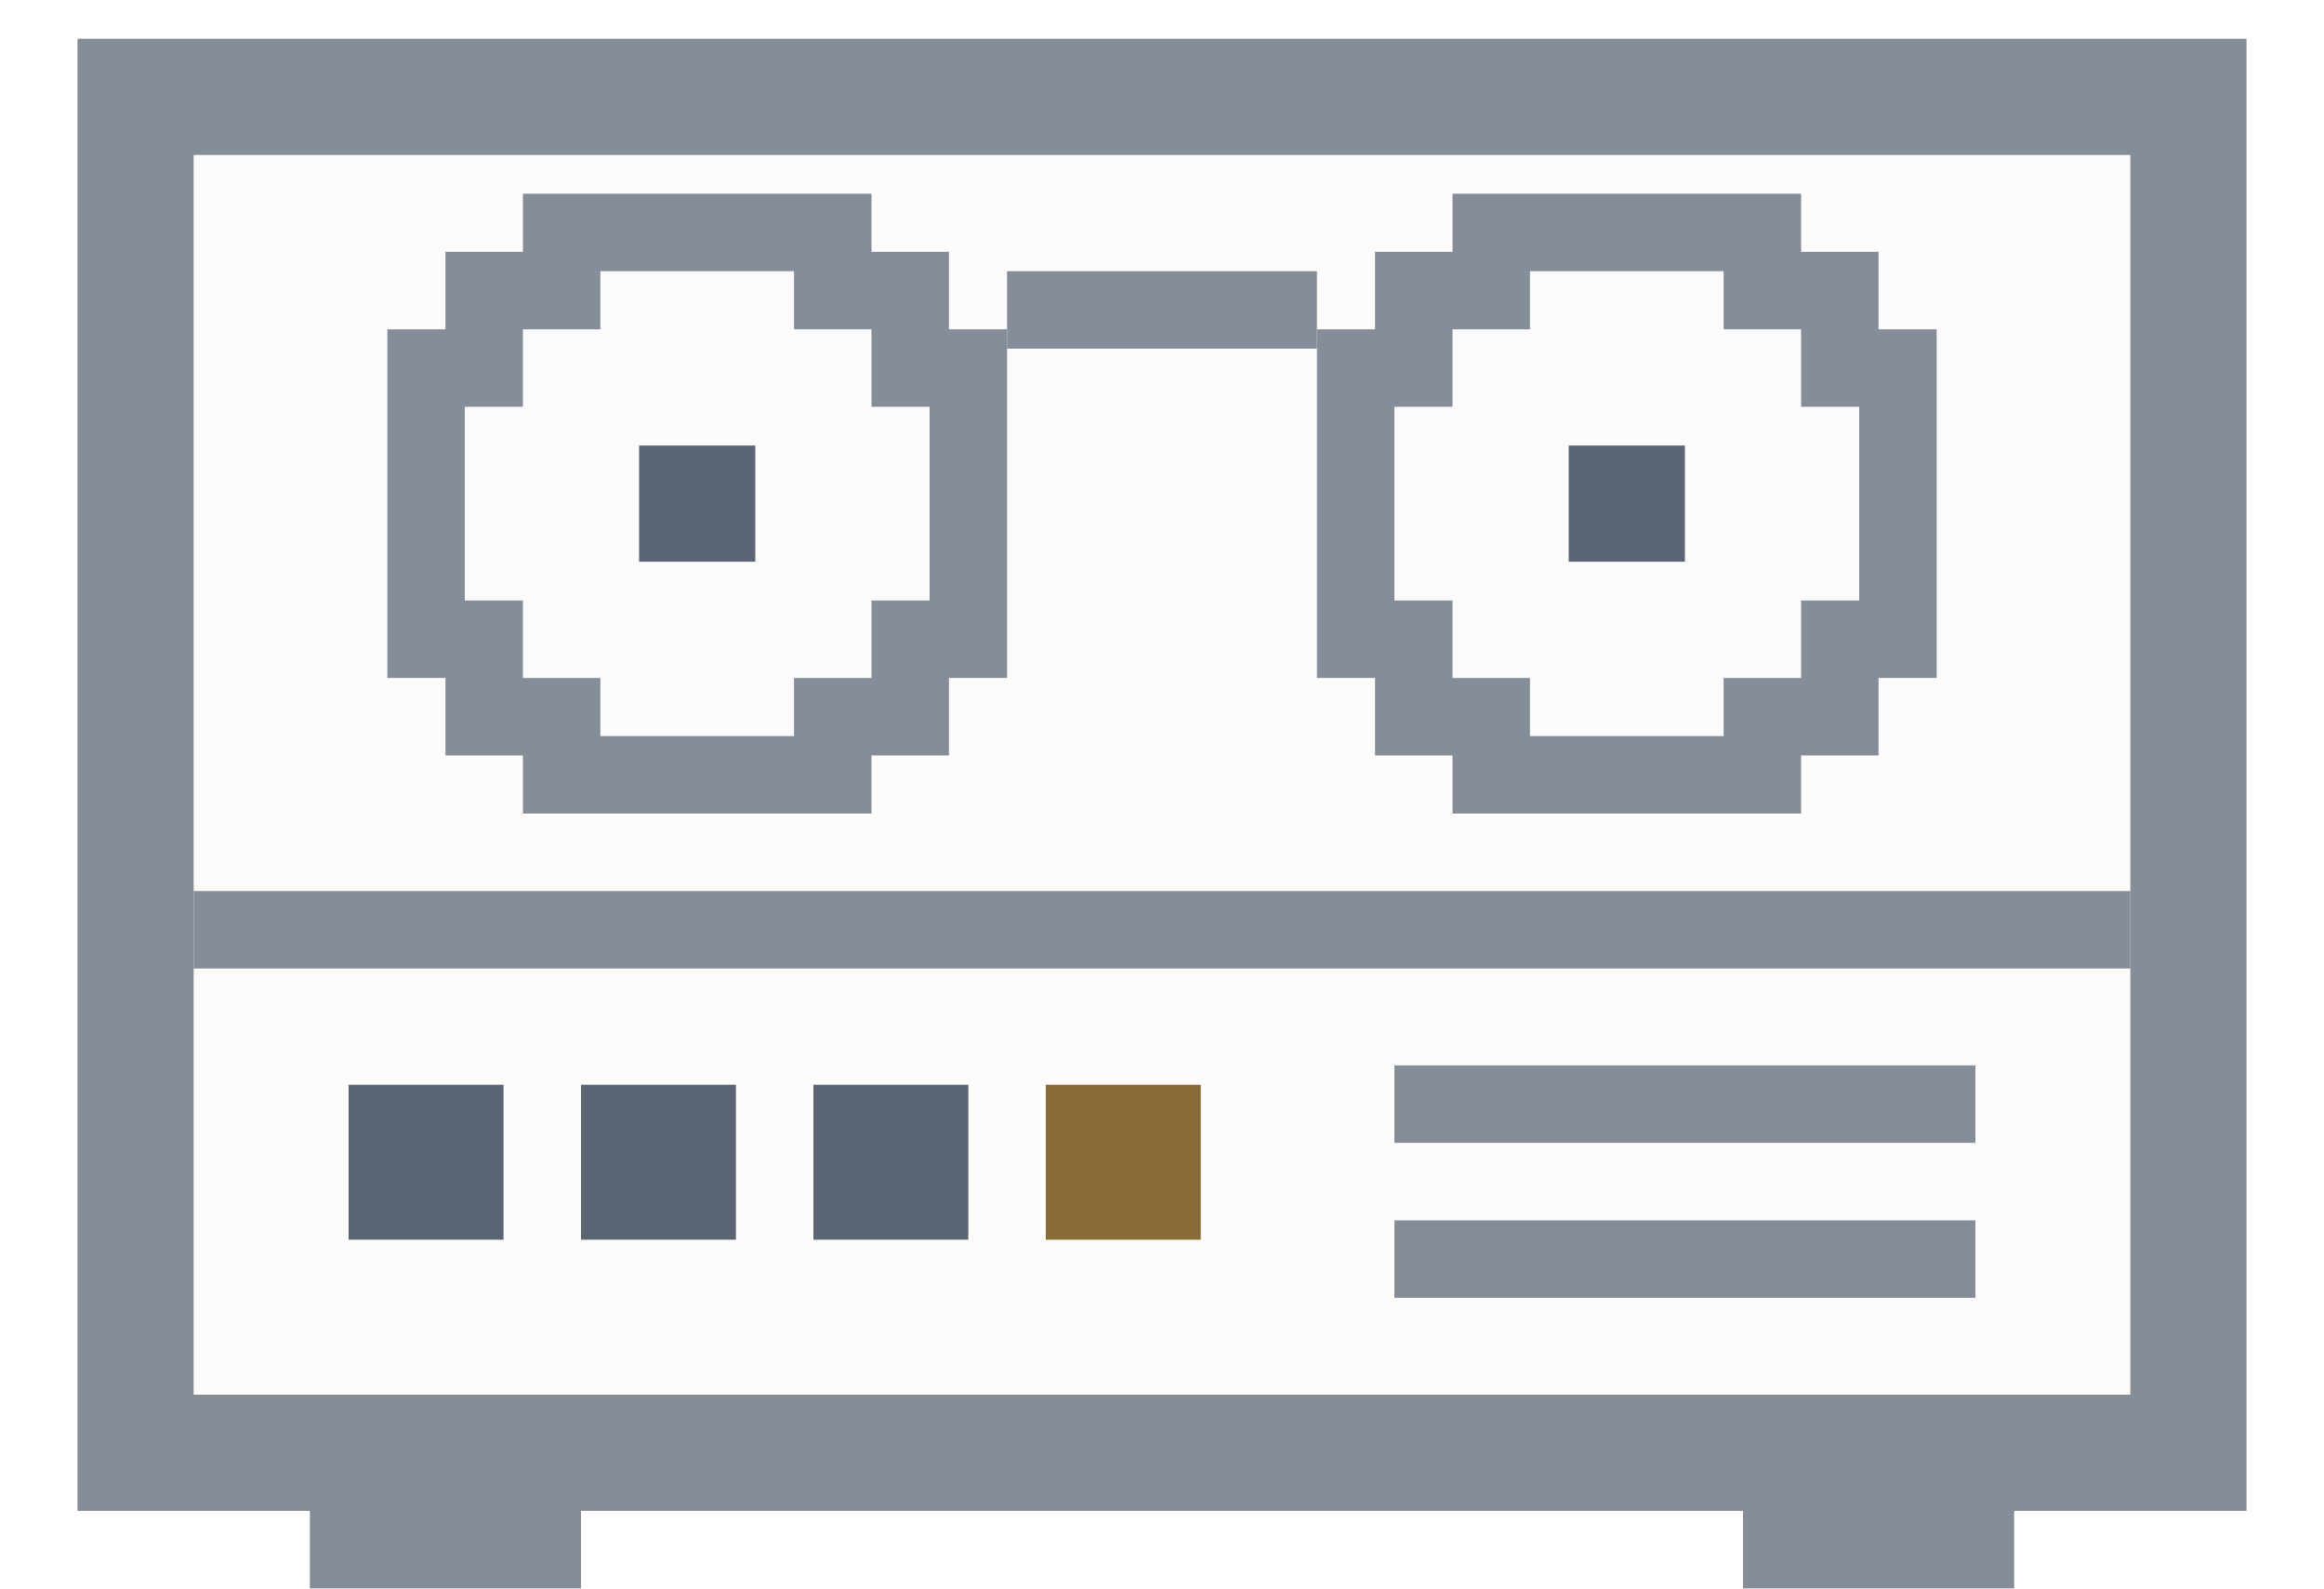
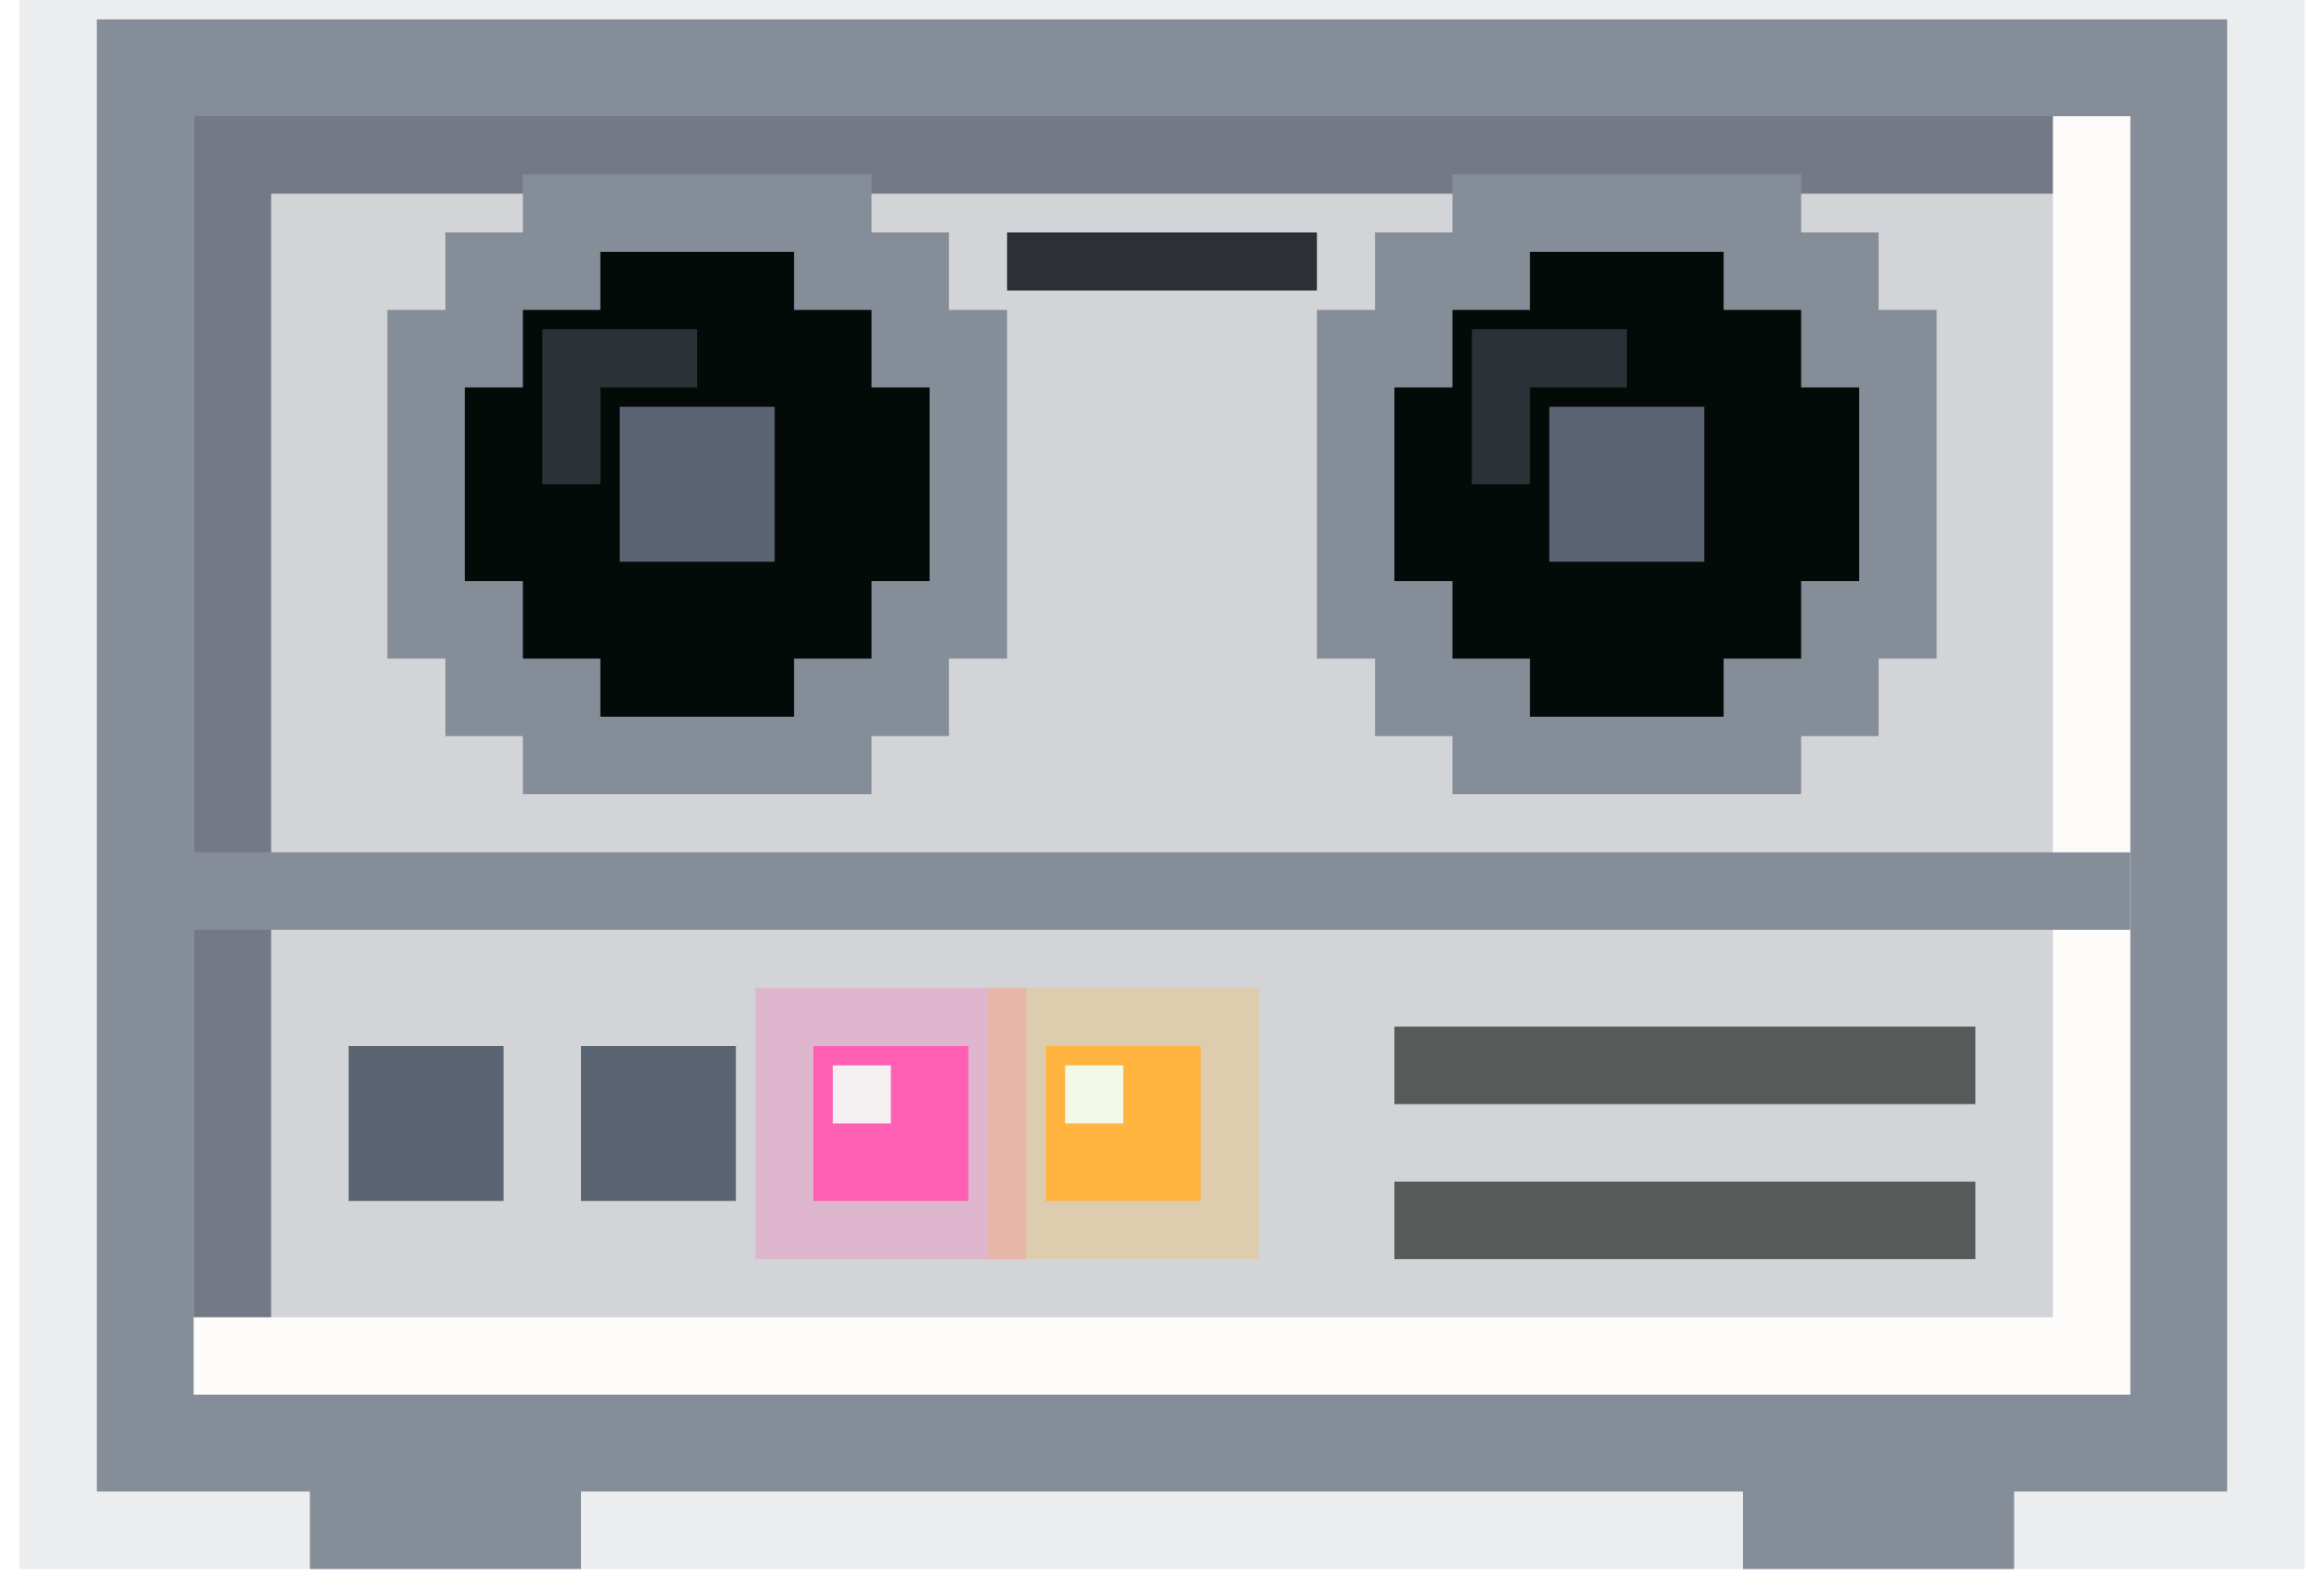
<svg xmlns="http://www.w3.org/2000/svg" viewBox="0 0 120 82" stroke-linecap="round" stroke-linejoin="round">
-   <path d="M16 78h14v4h-14zM90 78h14v4h-14z" fill="#858d99" stroke="none" />
-   <path d="M4 2h112v76h-112z" fill="#858d99" stroke="none" />
-   <path d="M10 8h100v64h-100z" fill="#fdfcfa" stroke="none" />
-   <path d="M27 10h18v32h-18zM23 13h26v26h-26zM20 17h32v18h-32z" fill="#858d99" stroke="none" />
-   <path d="M31 14h10v24h-10zM27 17h18v18h-18zM24 21h24v10h-24z" fill="#fbfbfc" stroke="none" />
-   <path d="M75 10h18v32h-18zM71 13h26v26h-26zM68 17h32v18h-32z" fill="#858d99" stroke="none" />
-   <path d="M79 14h10v24h-10zM75 17h18v18h-18zM72 21h24v10h-24z" fill="#fbfbfc" stroke="none" />
-   <path d="M33 23h6v6h-6zM81 23h6v6h-6z" fill="#5b6472" stroke="none" />
-   <path d="M52 14h16v4h-16zM10 46h100v4h-100z" fill="#858d99" stroke="none" />
-   <path d="M18 56h8v8h-8zM30 56h8v8h-8zM42 56h8v8h-8z" fill="#5b6472" stroke="none" />
-   <path d="M54 56h8v8h-8z" fill="#876c37" stroke="none" />
-   <path d="M72 55h30v4h-30zM72 63h30v4h-30z" fill="#858d99" stroke="none" />
+   <path d="M16 76h14v5h-14zM90 76h14v5h-14z" fill="#858d99" />
+   <path d="M1 0h118v81h-118z" fill="#858d99" opacity="0.16" />
+   <path d="M5 1h110v76h-110z" fill="#858d99" />
+   <path d="M10 6h100v66h-100z" fill="#fdfcfa" />
+   <path d="M10 6h96v62h-96z" fill="#858d99" opacity="0.36" />
+   <path d="M10 6h96v4h-96zM10 10h4v58h-4z" fill="#5b6472" opacity="0.8" />
+   <path d="M27 9h18v3h-18zM75 9h18v3h-18zM23 12h26v4h-26zM71 12h26v4h-26zM20 16h32v18h-32zM68 16h32v18h-32zM23 34h26v4h-26zM71 34h26v4h-26zM27 38h18v3h-18zM75 38h18v3h-18z" fill="#858d99" />
+   <path d="M31 13h10v3h-10zM79 13h10v3h-10zM27 16h18v4h-18zM75 16h18v4h-18zM24 20h24v10h-24zM72 20h24v10h-24zM27 30h18v4h-18zM75 30h18v4h-18zM31 34h10v3h-10zM79 34h10v3h-10z" fill="#030a07" />
+   <path d="M28 17h8v3h-8zM76 17h8v3h-8zM28 20h3v5h-3zM76 20h3v5h-3z" fill="#5b6472" opacity="0.45" />
+   <path d="M32 21h8v8h-8zM80 21h8v8h-8z" fill="#5b6472" />
+   <path d="M52 12h16v3h-16z" fill="#1a1d23" opacity="0.9" />
+   <path d="M10 44h100v4h-100z" fill="#858d99" />
+   <path d="M18 54h8v8h-8zM30 54h8v8h-8z" fill="#5b6472" />
+   <path d="M39 51h14v14h-14z" fill="#ff5fb2" opacity="0.26" />
+   <path d="M42 54h8v8h-8z" fill="#ff5fb2" />
+   <path d="M43 55h3v3h-3z" fill="#f3fff8" opacity="0.9" />
+   <path d="M51 51h14v14h-14z" fill="#ffb53f" opacity="0.26" />
+   <path d="M54 54h8v8h-8z" fill="#ffb53f" />
+   <path d="M55 55h3v3h-3z" fill="#f3fff8" opacity="0.9" />
+   <path d="M72 53h30v4h-30zM72 61h30v4h-30z" fill="#030a07" opacity="0.6" />
</svg>
